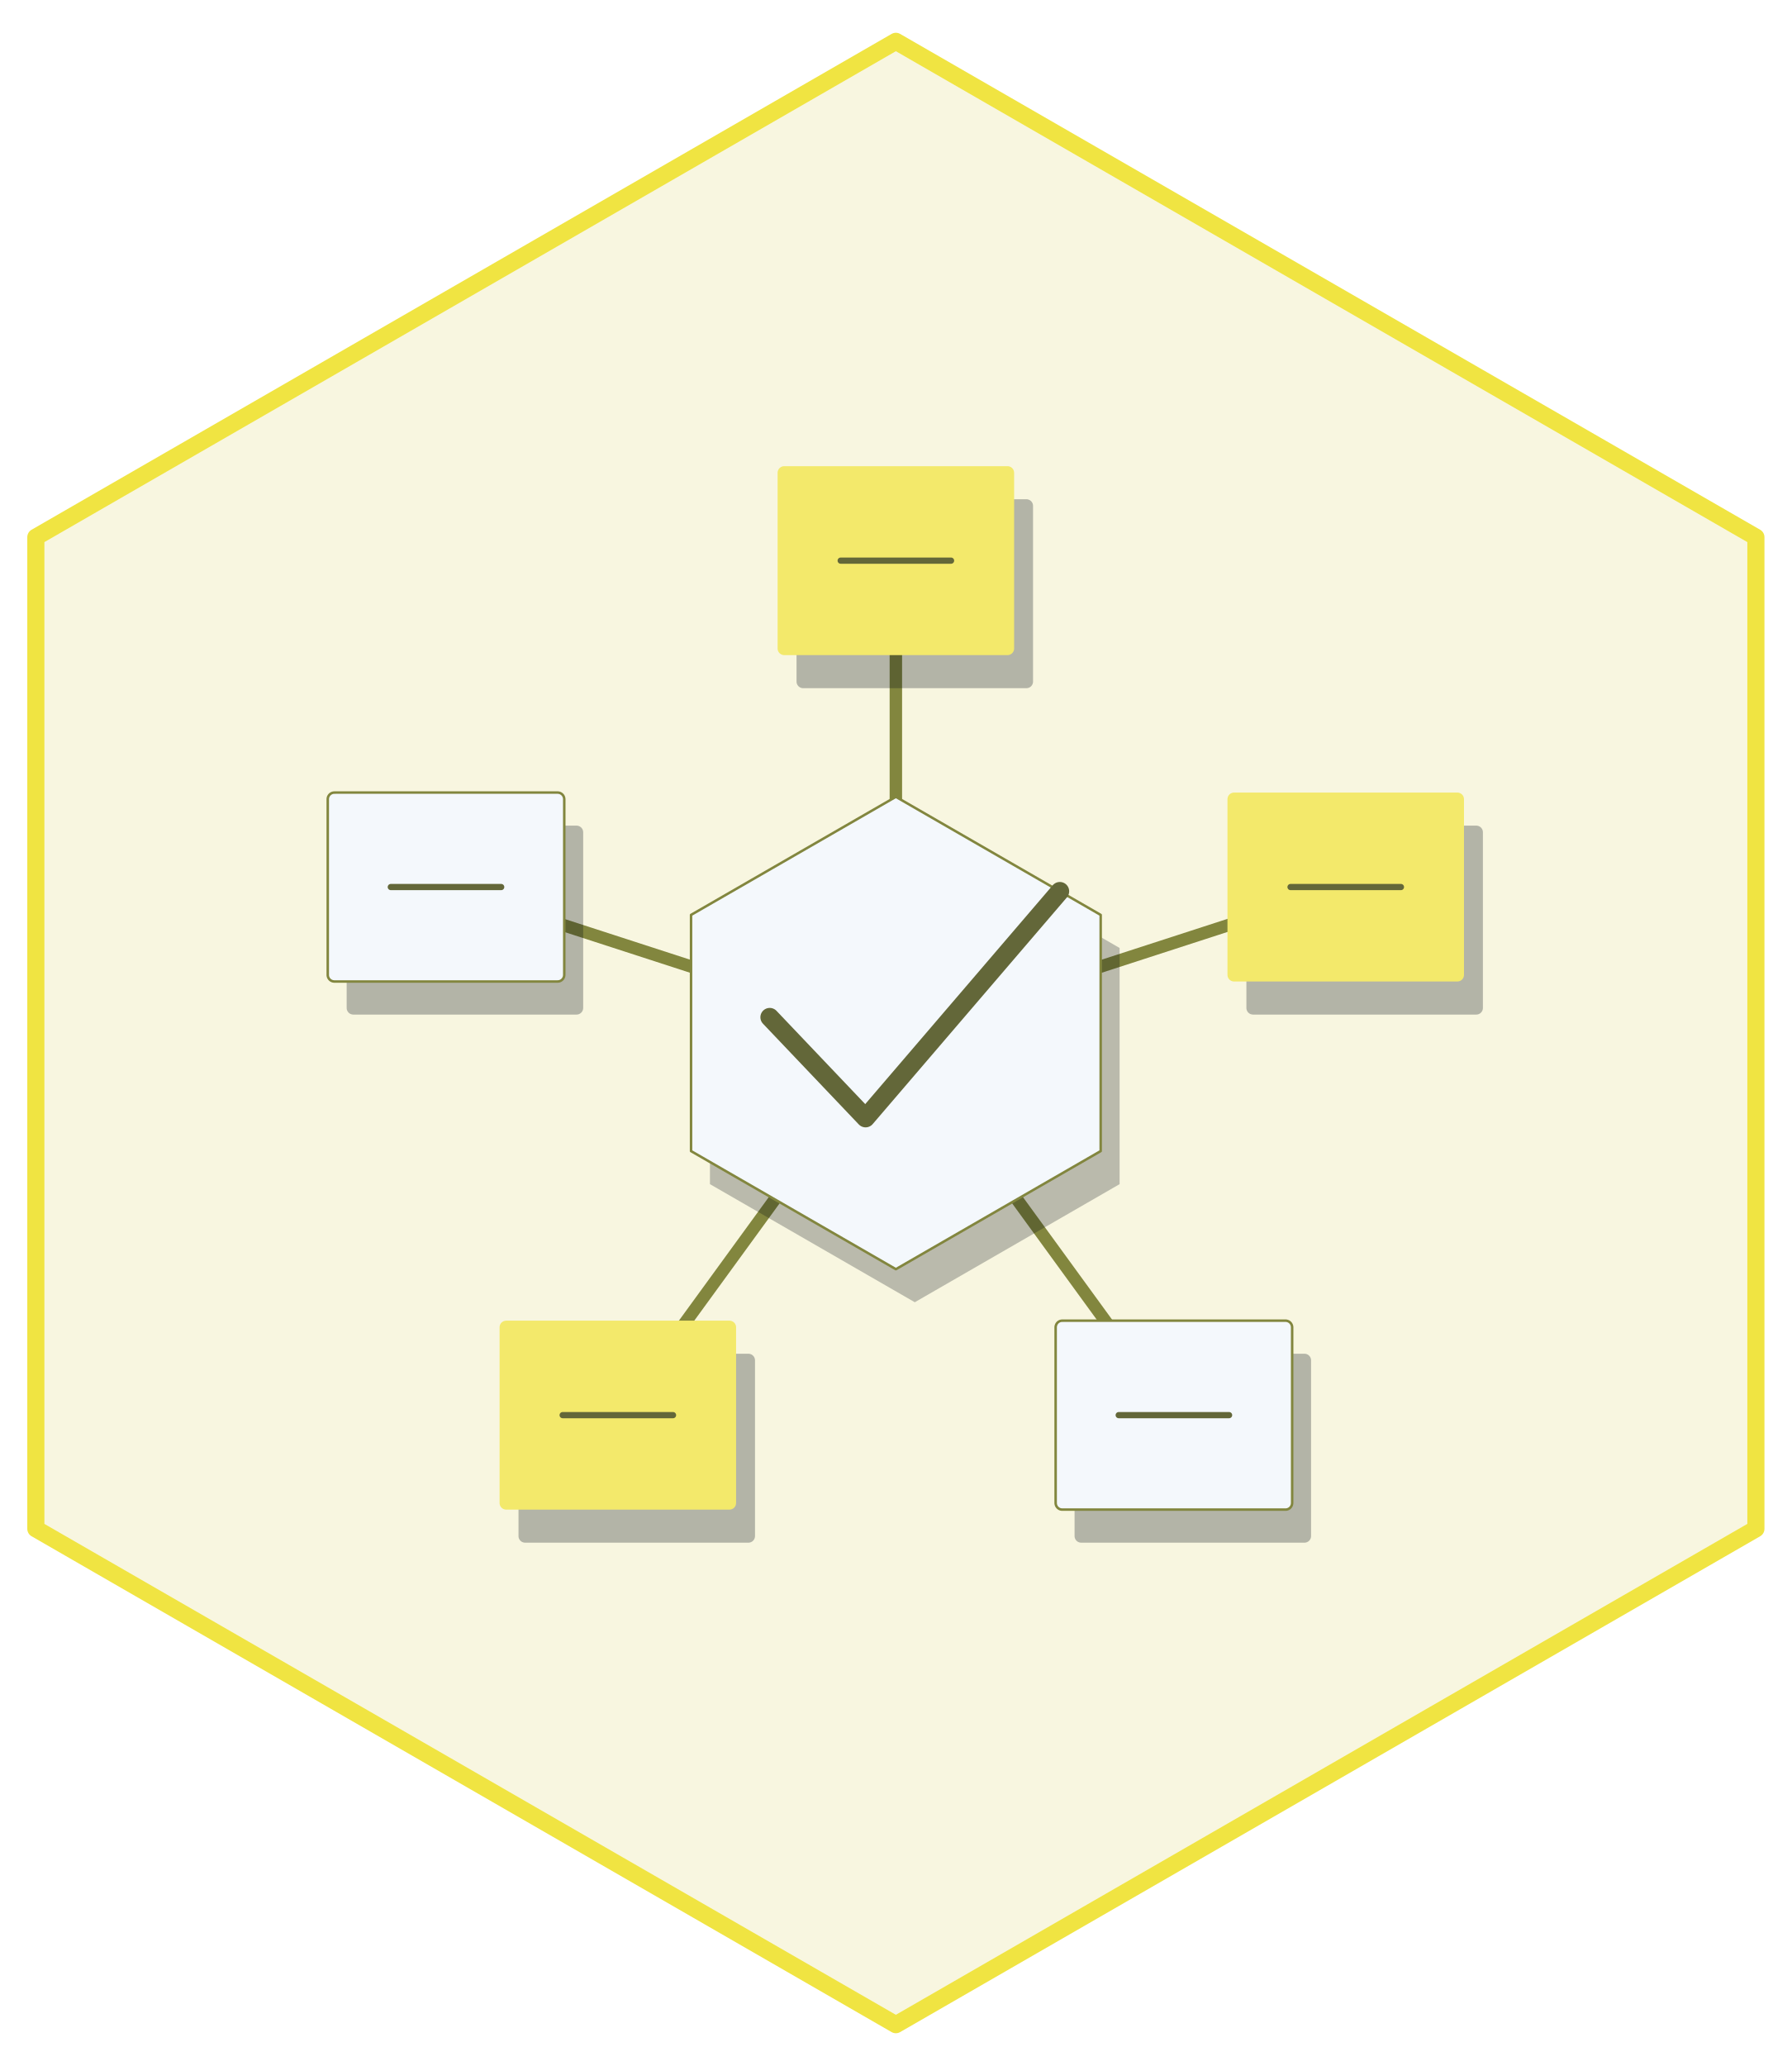
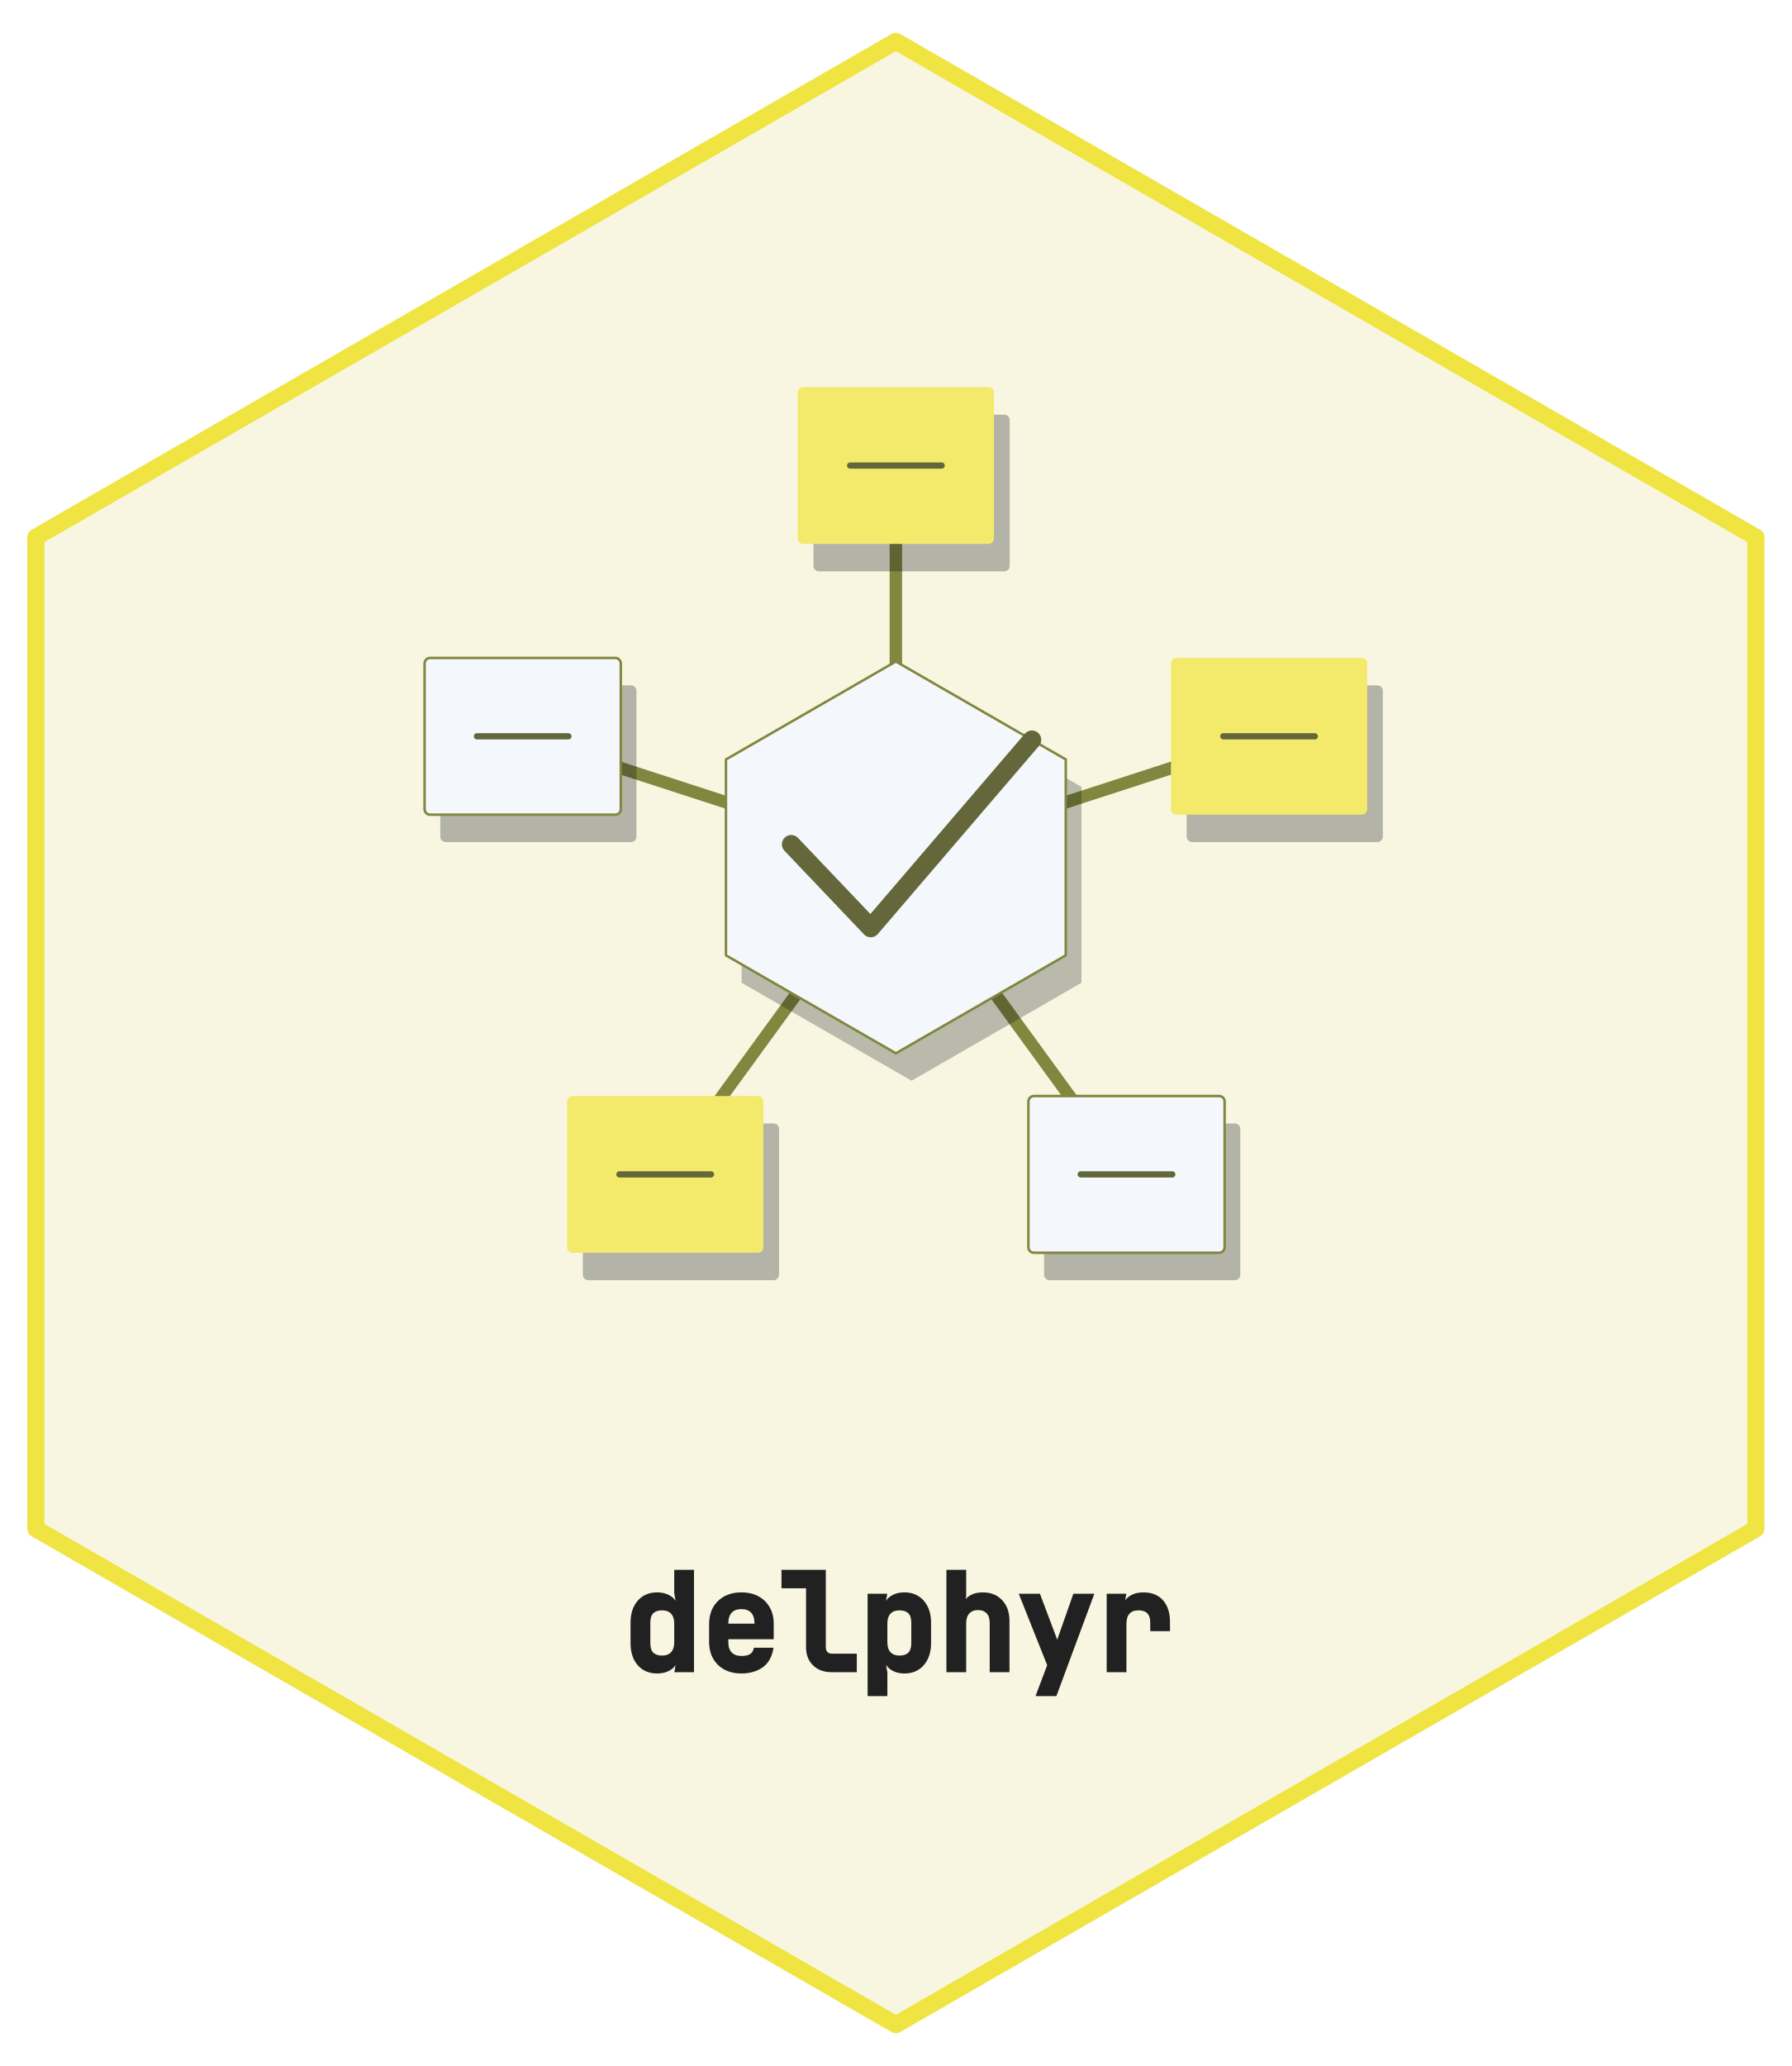
- <svg xmlns="http://www.w3.org/2000/svg" width="432pt" height="498pt" viewBox="0 0 432 498">
+ <svg xmlns="http://www.w3.org/2000/svg" xmlns:xlink="http://www.w3.org/1999/xlink" width="432" height="498" viewBox="0 0 432 498">
+   <defs>
+     <g>
+       <g id="glyph-0-0">
+         <path d="M 8.938 0.312 C 6.988 0.312 5.43 -0.348 4.266 -1.672 C 3.109 -3.004 2.531 -4.766 2.531 -6.953 L 2.531 -11.922 C 2.531 -14.141 3.109 -15.91 4.266 -17.234 C 5.43 -18.566 6.988 -19.234 8.938 -19.234 C 10.344 -19.234 11.539 -18.863 12.531 -18.125 C 13.52 -17.395 13.945 -16.328 13.812 -14.922 L 13.062 -19 L 13.062 -24.672 L 17.828 -24.672 L 17.828 0 L 13.094 0 L 13.75 -3.984 C 13.906 -2.578 13.5 -1.508 12.531 -0.781 C 11.562 -0.051 10.363 0.312 8.938 0.312 Z M 10.156 -4 C 11.082 -4 11.797 -4.27 12.297 -4.812 C 12.805 -5.352 13.062 -6.156 13.062 -7.219 L 13.062 -11.734 C 13.062 -12.766 12.805 -13.551 12.297 -14.094 C 11.797 -14.633 11.082 -14.906 10.156 -14.906 C 9.227 -14.906 8.52 -14.676 8.031 -14.219 C 7.539 -13.758 7.297 -12.984 7.297 -11.891 L 7.297 -7.062 C 7.297 -5.945 7.539 -5.156 8.031 -4.688 C 8.52 -4.227 9.227 -4 10.156 -4 Z M 10.156 -4 " />
+       </g>
+       <g id="glyph-0-1">
+         <path d="M 10.25 0.312 C 7.926 0.312 6.047 -0.375 4.609 -1.75 C 3.18 -3.133 2.469 -5.008 2.469 -7.375 L 2.469 -11.531 C 2.469 -13.895 3.18 -15.77 4.609 -17.156 C 6.047 -18.539 7.926 -19.234 10.25 -19.234 C 11.82 -19.234 13.188 -18.922 14.344 -18.297 C 15.508 -17.672 16.414 -16.797 17.062 -15.672 C 17.719 -14.547 18.047 -13.242 18.047 -11.766 L 18.047 -7.938 L 7.109 -7.938 L 7.109 -7.156 C 7.109 -6.094 7.383 -5.285 7.938 -4.734 C 8.488 -4.18 9.258 -3.906 10.25 -3.906 C 11.102 -3.906 11.781 -4.039 12.281 -4.312 C 12.781 -4.594 13.113 -5.117 13.281 -5.891 L 18 -5.891 C 17.656 -3.711 16.781 -2.133 15.375 -1.156 C 13.977 -0.176 12.27 0.312 10.25 0.312 Z M 7.109 -11.766 L 7.109 -11.688 L 13.406 -11.688 L 13.406 -11.797 C 13.406 -12.922 13.133 -13.77 12.594 -14.344 C 12.062 -14.914 11.281 -15.203 10.25 -15.203 C 9.227 -15.203 8.445 -14.91 7.906 -14.328 C 7.375 -13.754 7.109 -12.898 7.109 -11.766 Z M 7.109 -11.766 " />
+       </g>
+       <g id="glyph-0-2">
+         <path d="M 12.969 0 C 11.133 0 9.656 -0.547 8.531 -1.641 C 7.406 -2.734 6.844 -4.188 6.844 -6 L 6.844 -20.219 L 0.922 -20.219 L 0.922 -24.672 L 11.609 -24.672 L 11.609 -6.062 C 11.609 -5.539 11.738 -5.141 12 -4.859 C 12.258 -4.586 12.629 -4.453 13.109 -4.453 L 19.078 -4.453 L 19.078 0 Z M 12.969 0 " />
+       </g>
+       <g id="glyph-0-3">
+         <path d="M 2.688 5.766 L 2.688 -18.906 L 7.422 -18.906 L 6.766 -14.922 C 6.609 -16.328 7.008 -17.395 7.969 -18.125 C 8.938 -18.863 10.133 -19.234 11.562 -19.234 C 13.508 -19.234 15.066 -18.562 16.234 -17.219 C 17.398 -15.875 17.984 -14.117 17.984 -11.953 L 17.984 -7 C 17.984 -4.801 17.398 -3.031 16.234 -1.688 C 15.066 -0.352 13.508 0.312 11.562 0.312 C 10.125 0.312 8.922 -0.07 7.953 -0.844 C 6.984 -1.613 6.566 -2.691 6.703 -4.078 L 6.734 -4.078 L 7.453 0.078 L 7.453 5.766 Z M 10.359 -4 C 11.285 -4 11.992 -4.227 12.484 -4.688 C 12.973 -5.156 13.219 -5.945 13.219 -7.062 L 13.219 -11.891 C 13.219 -12.984 12.973 -13.758 12.484 -14.219 C 11.992 -14.676 11.285 -14.906 10.359 -14.906 C 9.43 -14.906 8.711 -14.633 8.203 -14.094 C 7.703 -13.551 7.453 -12.766 7.453 -11.734 L 7.453 -7.219 C 7.453 -6.156 7.703 -5.352 8.203 -4.812 C 8.711 -4.27 9.43 -4 10.359 -4 Z M 10.359 -4 " />
+       </g>
+       <g id="glyph-0-4">
+         <path d="M 2.688 0 L 2.688 -24.672 L 7.453 -24.672 L 7.453 -18.25 L 6.766 -14.891 C 6.535 -16.285 6.891 -17.359 7.828 -18.109 C 8.773 -18.859 9.988 -19.234 11.469 -19.234 C 13.406 -19.234 14.957 -18.609 16.125 -17.359 C 17.301 -16.109 17.891 -14.445 17.891 -12.375 L 17.891 0 L 13.125 0 L 13.125 -11.891 C 13.125 -12.91 12.875 -13.676 12.375 -14.188 C 11.883 -14.707 11.195 -14.969 10.312 -14.969 C 9.414 -14.969 8.711 -14.691 8.203 -14.141 C 7.703 -13.598 7.453 -12.805 7.453 -11.766 L 7.453 0 Z M 2.688 0 " />
+       </g>
+       <g id="glyph-0-5">
+         <path d="M 5.172 5.766 L 7.984 -1.688 L 1.125 -18.906 L 6.234 -18.906 L 10.125 -8.578 C 10.332 -8.086 10.52 -7.555 10.688 -6.984 C 10.863 -6.41 10.781 -6.082 10.438 -6 C 10.082 -6.082 9.988 -6.406 10.156 -6.969 C 10.32 -7.539 10.488 -8.07 10.656 -8.562 L 14.297 -18.906 L 19.359 -18.906 L 10.203 5.766 Z M 5.172 5.766 " />
+       </g>
+       <g id="glyph-0-6">
+         <path d="M 3.328 0 L 3.328 -18.906 L 8.062 -18.906 L 7.406 -14.797 C 7.176 -16.203 7.535 -17.289 8.484 -18.062 C 9.441 -18.844 10.68 -19.234 12.203 -19.234 C 14.211 -19.234 15.781 -18.598 16.906 -17.328 C 18.031 -16.066 18.594 -14.328 18.594 -12.109 L 18.594 -9.891 L 13.828 -9.891 L 13.828 -12.016 C 13.828 -13.941 12.883 -14.906 11 -14.906 C 10.039 -14.906 9.316 -14.633 8.828 -14.094 C 8.336 -13.562 8.094 -12.738 8.094 -11.625 L 8.094 0 Z M 3.328 0 " />
+       </g>
+     </g>
+   </defs>
  <path fill-rule="nonzero" fill="rgb(97.255%, 96.471%, 87.843%)" fill-opacity="1" stroke-width="4.125" stroke-linecap="round" stroke-linejoin="round" stroke="rgb(94.118%, 89.412%, 25.882%)" stroke-opacity="1" stroke-miterlimit="10" d="M 216 9.961 L 423.359 129.48 L 423.359 368.52 L 216 488.039 L 8.641 368.52 L 8.641 129.48 Z M 216 9.961 " />
-   <path fill="none" stroke-width="3" stroke-linecap="round" stroke-linejoin="round" stroke="rgb(50.98%, 52.549%, 24.314%)" stroke-opacity="1" stroke-miterlimit="10" d="M 216 249 L 216 135.141 " />
-   <path fill-rule="nonzero" fill="rgb(1.176%, 3.922%, 7.059%)" fill-opacity="0.278" d="M 193.645 165.883 L 247.48 165.883 L 247.414 165.883 L 247.672 165.871 L 247.922 165.82 L 248.164 165.73 L 248.387 165.602 L 248.586 165.438 L 248.754 165.246 L 248.891 165.031 L 248.992 164.793 L 249.055 164.547 L 249.074 164.289 L 249.074 121.934 L 249.055 121.68 L 248.992 121.43 L 248.891 121.195 L 248.754 120.977 L 248.586 120.785 L 248.387 120.621 L 248.164 120.496 L 247.922 120.402 L 247.672 120.352 L 247.48 120.34 L 193.645 120.34 L 193.836 120.352 L 193.578 120.34 L 193.324 120.371 L 193.078 120.445 L 192.848 120.555 L 192.637 120.699 L 192.449 120.879 L 192.297 121.082 L 192.176 121.309 L 192.098 121.555 L 192.055 121.805 L 192.051 121.934 L 192.051 164.289 L 192.055 164.16 L 192.055 164.418 L 192.098 164.672 L 192.176 164.914 L 192.297 165.141 L 192.449 165.348 L 192.637 165.523 L 192.848 165.672 L 193.078 165.781 L 193.324 165.852 L 193.578 165.883 Z M 193.645 165.883 " />
-   <path fill-rule="nonzero" fill="rgb(95.294%, 91.373%, 41.961%)" fill-opacity="1" d="M 189.082 157.914 L 242.918 157.914 L 242.855 157.914 L 243.109 157.902 L 243.363 157.852 L 243.602 157.758 L 243.824 157.633 L 244.023 157.469 L 244.191 157.277 L 244.328 157.059 L 244.43 156.824 L 244.492 156.574 L 244.512 156.32 L 244.512 113.965 L 244.492 113.707 L 244.43 113.461 L 244.328 113.223 L 244.191 113.008 L 244.023 112.816 L 243.824 112.652 L 243.602 112.523 L 243.363 112.434 L 243.109 112.383 L 242.918 112.371 L 189.082 112.371 L 189.273 112.383 L 189.02 112.371 L 188.762 112.402 L 188.516 112.473 L 188.285 112.582 L 188.074 112.73 L 187.891 112.906 L 187.734 113.113 L 187.617 113.34 L 187.535 113.582 L 187.492 113.836 L 187.488 113.965 L 187.488 156.32 L 187.492 156.191 L 187.492 156.449 L 187.535 156.699 L 187.617 156.945 L 187.734 157.172 L 187.891 157.375 L 188.074 157.555 L 188.285 157.699 L 188.516 157.809 L 188.762 157.883 L 189.02 157.914 Z M 189.082 157.914 " />
-   <path fill="none" stroke-width="1.5" stroke-linecap="round" stroke-linejoin="round" stroke="rgb(38.824%, 40.392%, 22.353%)" stroke-opacity="1" stroke-miterlimit="10" d="M 202.695 135.141 L 229.305 135.141 " />
-   <path fill="none" stroke-width="3" stroke-linecap="round" stroke-linejoin="round" stroke="rgb(50.98%, 52.549%, 24.314%)" stroke-opacity="1" stroke-miterlimit="10" d="M 216 249 L 107.535 213.816 " />
-   <path fill-rule="nonzero" fill="rgb(1.176%, 3.922%, 7.059%)" fill-opacity="0.278" d="M 85.18 244.559 L 139.016 244.559 L 138.949 244.555 L 139.207 244.547 L 139.457 244.496 L 139.695 244.402 L 139.918 244.277 L 140.117 244.113 L 140.289 243.922 L 140.426 243.703 L 140.527 243.469 L 140.586 243.219 L 140.609 242.965 L 140.609 200.609 L 140.586 200.352 L 140.527 200.105 L 140.426 199.867 L 140.289 199.652 L 140.117 199.457 L 139.918 199.297 L 139.695 199.168 L 139.457 199.078 L 139.207 199.027 L 139.016 199.016 L 85.18 199.016 L 85.371 199.027 L 85.113 199.016 L 84.859 199.047 L 84.613 199.117 L 84.379 199.227 L 84.168 199.375 L 83.984 199.551 L 83.832 199.758 L 83.711 199.984 L 83.629 200.227 L 83.59 200.48 L 83.582 200.609 L 83.582 242.965 L 83.59 242.836 L 83.59 243.094 L 83.629 243.344 L 83.711 243.59 L 83.832 243.816 L 83.984 244.02 L 84.168 244.199 L 84.379 244.344 L 84.613 244.453 L 84.859 244.523 L 85.113 244.555 Z M 85.18 244.559 " />
-   <path fill-rule="nonzero" fill="rgb(95.686%, 97.255%, 98.824%)" fill-opacity="1" stroke-width="0.6" stroke-linecap="round" stroke-linejoin="round" stroke="rgb(50.98%, 52.549%, 24.314%)" stroke-opacity="1" stroke-miterlimit="10" d="M 80.617 236.586 L 134.453 236.586 L 134.387 236.586 L 134.645 236.574 L 134.895 236.523 L 135.137 236.434 L 135.355 236.305 L 135.555 236.145 L 135.727 235.949 L 135.863 235.734 L 135.965 235.5 L 136.023 235.25 L 136.047 234.992 L 136.047 192.637 L 136.023 192.383 L 135.965 192.133 L 135.863 191.898 L 135.727 191.68 L 135.555 191.488 L 135.355 191.328 L 135.137 191.199 L 134.895 191.105 L 134.645 191.055 L 134.453 191.043 L 80.617 191.043 L 80.809 191.055 L 80.551 191.047 L 80.297 191.078 L 80.051 191.148 L 79.82 191.258 L 79.609 191.402 L 79.422 191.582 L 79.27 191.785 L 79.148 192.012 L 79.066 192.258 L 79.027 192.512 L 79.023 192.637 L 79.023 234.992 L 79.027 234.867 L 79.027 235.121 L 79.066 235.375 L 79.148 235.617 L 79.27 235.844 L 79.422 236.051 L 79.609 236.227 L 79.82 236.375 L 80.051 236.484 L 80.297 236.555 L 80.551 236.586 Z M 80.617 236.586 " />
-   <path fill="none" stroke-width="1.5" stroke-linecap="round" stroke-linejoin="round" stroke="rgb(38.824%, 40.392%, 22.353%)" stroke-opacity="1" stroke-miterlimit="10" d="M 94.227 213.816 L 120.84 213.816 " />
-   <path fill="none" stroke-width="3" stroke-linecap="round" stroke-linejoin="round" stroke="rgb(50.98%, 52.549%, 24.314%)" stroke-opacity="1" stroke-miterlimit="10" d="M 216 249 L 148.965 341.113 " />
-   <path fill-rule="nonzero" fill="rgb(1.176%, 3.922%, 7.059%)" fill-opacity="0.278" d="M 126.609 371.855 L 180.445 371.855 L 180.379 371.855 L 180.637 371.844 L 180.887 371.793 L 181.129 371.699 L 181.352 371.574 L 181.547 371.41 L 181.719 371.219 L 181.855 371 L 181.957 370.766 L 182.016 370.516 L 182.039 370.262 L 182.039 327.906 L 182.016 327.648 L 181.957 327.402 L 181.855 327.164 L 181.719 326.949 L 181.547 326.758 L 181.352 326.594 L 181.129 326.465 L 180.887 326.375 L 180.637 326.324 L 180.445 326.312 L 126.609 326.312 L 126.801 326.324 L 126.543 326.312 L 126.289 326.344 L 126.043 326.414 L 125.812 326.523 L 125.602 326.672 L 125.414 326.848 L 125.262 327.055 L 125.141 327.281 L 125.059 327.523 L 125.02 327.777 L 125.016 327.906 L 125.016 370.262 L 125.02 370.133 L 125.02 370.391 L 125.059 370.641 L 125.141 370.887 L 125.262 371.113 L 125.414 371.316 L 125.602 371.496 L 125.812 371.641 L 126.043 371.75 L 126.289 371.824 L 126.543 371.855 Z M 126.609 371.855 " />
-   <path fill-rule="nonzero" fill="rgb(95.294%, 91.373%, 41.961%)" fill-opacity="1" d="M 122.047 363.883 L 175.883 363.883 L 175.816 363.883 L 176.074 363.875 L 176.324 363.82 L 176.566 363.73 L 176.789 363.602 L 176.988 363.441 L 177.156 363.25 L 177.293 363.031 L 177.395 362.797 L 177.457 362.547 L 177.477 362.289 L 177.477 319.934 L 177.457 319.68 L 177.395 319.43 L 177.293 319.195 L 177.156 318.977 L 176.988 318.785 L 176.789 318.625 L 176.566 318.496 L 176.324 318.406 L 176.074 318.352 L 175.883 318.34 L 122.047 318.34 L 122.238 318.352 L 121.98 318.344 L 121.727 318.375 L 121.48 318.445 L 121.25 318.555 L 121.039 318.699 L 120.852 318.879 L 120.699 319.082 L 120.578 319.312 L 120.5 319.555 L 120.457 319.809 L 120.453 319.934 L 120.453 362.289 L 120.457 362.164 L 120.457 362.418 L 120.5 362.672 L 120.578 362.914 L 120.699 363.145 L 120.852 363.348 L 121.039 363.527 L 121.25 363.672 L 121.48 363.781 L 121.727 363.852 L 121.98 363.883 Z M 122.047 363.883 " />
-   <path fill="none" stroke-width="1.5" stroke-linecap="round" stroke-linejoin="round" stroke="rgb(38.824%, 40.392%, 22.353%)" stroke-opacity="1" stroke-miterlimit="10" d="M 135.66 341.113 L 162.27 341.113 " />
-   <path fill="none" stroke-width="3" stroke-linecap="round" stroke-linejoin="round" stroke="rgb(50.98%, 52.549%, 24.314%)" stroke-opacity="1" stroke-miterlimit="10" d="M 216 249 L 283.035 341.113 " />
-   <path fill-rule="nonzero" fill="rgb(1.176%, 3.922%, 7.059%)" fill-opacity="0.278" d="M 260.68 371.855 L 314.516 371.855 L 314.453 371.855 L 314.707 371.844 L 314.961 371.793 L 315.199 371.699 L 315.422 371.574 L 315.621 371.41 L 315.789 371.219 L 315.926 371 L 316.027 370.766 L 316.09 370.516 L 316.109 370.262 L 316.109 327.906 L 316.09 327.648 L 316.027 327.402 L 315.926 327.164 L 315.789 326.949 L 315.621 326.758 L 315.422 326.594 L 315.199 326.465 L 314.961 326.375 L 314.707 326.324 L 314.516 326.312 L 260.68 326.312 L 260.871 326.324 L 260.617 326.312 L 260.359 326.344 L 260.113 326.414 L 259.883 326.523 L 259.672 326.672 L 259.488 326.848 L 259.332 327.055 L 259.215 327.281 L 259.133 327.523 L 259.09 327.777 L 259.086 327.906 L 259.086 370.262 L 259.09 370.133 L 259.09 370.391 L 259.133 370.641 L 259.215 370.887 L 259.332 371.113 L 259.488 371.316 L 259.672 371.496 L 259.883 371.641 L 260.113 371.75 L 260.359 371.824 L 260.617 371.855 Z M 260.68 371.855 " />
-   <path fill-rule="nonzero" fill="rgb(95.686%, 97.255%, 98.824%)" fill-opacity="1" stroke-width="0.6" stroke-linecap="round" stroke-linejoin="round" stroke="rgb(50.98%, 52.549%, 24.314%)" stroke-opacity="1" stroke-miterlimit="10" d="M 256.117 363.883 L 309.953 363.883 L 309.891 363.883 L 310.145 363.875 L 310.398 363.82 L 310.637 363.73 L 310.859 363.602 L 311.059 363.441 L 311.227 363.25 L 311.363 363.031 L 311.465 362.797 L 311.527 362.547 L 311.547 362.289 L 311.547 319.934 L 311.527 319.68 L 311.465 319.43 L 311.363 319.195 L 311.227 318.977 L 311.059 318.785 L 310.859 318.625 L 310.637 318.496 L 310.398 318.406 L 310.145 318.352 L 309.953 318.34 L 256.117 318.34 L 256.309 318.352 L 256.055 318.344 L 255.801 318.375 L 255.551 318.445 L 255.32 318.555 L 255.109 318.699 L 254.926 318.879 L 254.77 319.082 L 254.652 319.312 L 254.57 319.555 L 254.527 319.809 L 254.523 319.934 L 254.523 362.289 L 254.527 362.164 L 254.527 362.418 L 254.57 362.672 L 254.652 362.914 L 254.77 363.145 L 254.926 363.348 L 255.109 363.527 L 255.32 363.672 L 255.551 363.781 L 255.801 363.852 L 256.055 363.883 Z M 256.117 363.883 " />
-   <path fill="none" stroke-width="1.5" stroke-linecap="round" stroke-linejoin="round" stroke="rgb(38.824%, 40.392%, 22.353%)" stroke-opacity="1" stroke-miterlimit="10" d="M 269.73 341.113 L 296.34 341.113 " />
-   <path fill="none" stroke-width="3" stroke-linecap="round" stroke-linejoin="round" stroke="rgb(50.98%, 52.549%, 24.314%)" stroke-opacity="1" stroke-miterlimit="10" d="M 216 249 L 324.465 213.816 " />
-   <path fill-rule="nonzero" fill="rgb(1.176%, 3.922%, 7.059%)" fill-opacity="0.278" d="M 302.109 244.559 L 355.945 244.559 L 355.883 244.555 L 356.137 244.547 L 356.391 244.496 L 356.629 244.402 L 356.852 244.277 L 357.051 244.113 L 357.219 243.922 L 357.359 243.703 L 357.457 243.469 L 357.52 243.219 L 357.539 242.965 L 357.539 200.609 L 357.52 200.352 L 357.457 200.105 L 357.359 199.867 L 357.219 199.652 L 357.051 199.457 L 356.852 199.297 L 356.629 199.168 L 356.391 199.078 L 356.137 199.027 L 355.945 199.016 L 302.109 199.016 L 302.301 199.027 L 302.047 199.016 L 301.793 199.047 L 301.543 199.117 L 301.312 199.227 L 301.102 199.375 L 300.918 199.551 L 300.762 199.758 L 300.645 199.984 L 300.562 200.227 L 300.52 200.48 L 300.516 200.609 L 300.516 242.965 L 300.52 242.836 L 300.52 243.094 L 300.562 243.344 L 300.645 243.59 L 300.762 243.816 L 300.918 244.02 L 301.102 244.199 L 301.312 244.344 L 301.543 244.453 L 301.793 244.523 L 302.047 244.555 Z M 302.109 244.559 " />
-   <path fill-rule="nonzero" fill="rgb(95.294%, 91.373%, 41.961%)" fill-opacity="1" d="M 297.547 236.586 L 351.383 236.586 L 351.32 236.586 L 351.578 236.574 L 351.828 236.523 L 352.066 236.434 L 352.289 236.305 L 352.488 236.145 L 352.66 235.949 L 352.797 235.734 L 352.895 235.5 L 352.957 235.25 L 352.977 234.992 L 352.977 192.637 L 352.957 192.383 L 352.895 192.133 L 352.797 191.898 L 352.66 191.68 L 352.488 191.488 L 352.289 191.328 L 352.066 191.199 L 351.828 191.105 L 351.578 191.055 L 351.383 191.043 L 297.547 191.043 L 297.742 191.055 L 297.484 191.047 L 297.23 191.078 L 296.984 191.148 L 296.75 191.258 L 296.539 191.402 L 296.355 191.582 L 296.199 191.785 L 296.082 192.012 L 296 192.258 L 295.961 192.512 L 295.953 192.637 L 295.953 234.992 L 295.961 234.867 L 295.961 235.121 L 296 235.375 L 296.082 235.617 L 296.199 235.844 L 296.355 236.051 L 296.539 236.227 L 296.75 236.375 L 296.984 236.484 L 297.23 236.555 L 297.484 236.586 Z M 297.547 236.586 " />
-   <path fill="none" stroke-width="1.5" stroke-linecap="round" stroke-linejoin="round" stroke="rgb(38.824%, 40.392%, 22.353%)" stroke-opacity="1" stroke-miterlimit="10" d="M 311.16 213.816 L 337.773 213.816 " />
-   <path fill-rule="nonzero" fill="rgb(1.176%, 3.922%, 7.059%)" fill-opacity="0.251" d="M 220.562 200.043 L 171.176 228.504 L 171.176 285.434 L 220.562 313.898 L 269.945 285.434 L 269.945 228.504 Z M 220.562 200.043 " />
-   <path fill-rule="nonzero" fill="rgb(95.686%, 97.255%, 98.824%)" fill-opacity="1" stroke-width="0.6" stroke-linecap="round" stroke-linejoin="round" stroke="rgb(50.98%, 52.549%, 24.314%)" stroke-opacity="1" stroke-miterlimit="10" d="M 216 192.07 L 166.617 220.535 L 166.617 277.465 L 216 305.93 L 265.383 277.465 L 265.383 220.535 Z M 216 192.07 " />
-   <path fill="none" stroke-width="4.5" stroke-linecap="round" stroke-linejoin="round" stroke="rgb(38.824%, 40.392%, 22.353%)" stroke-opacity="1" stroke-miterlimit="10" d="M 185.586 245.203 L 208.699 269.496 L 255.535 214.844 " />
+   <path fill="none" stroke-width="3" stroke-linecap="round" stroke-linejoin="round" stroke="rgb(50.98%, 52.549%, 24.314%)" stroke-opacity="1" stroke-miterlimit="10" d="M 216 206.672 L 216 112.219 " />
+   <path fill-rule="nonzero" fill="rgb(1.176%, 3.922%, 7.059%)" fill-opacity="0.278" d="M 197.453 137.723 L 242.113 137.723 L 242.062 137.719 L 242.273 137.711 L 242.48 137.668 L 242.68 137.594 L 242.863 137.488 L 243.031 137.352 L 243.172 137.191 L 243.285 137.012 L 243.367 136.816 L 243.418 136.609 L 243.438 136.398 L 243.438 101.262 L 243.418 101.051 L 243.367 100.844 L 243.285 100.648 L 243.172 100.469 L 243.031 100.309 L 242.863 100.176 L 242.68 100.07 L 242.48 99.992 L 242.273 99.949 L 242.113 99.941 L 197.453 99.941 L 197.613 99.949 L 197.402 99.941 L 197.191 99.969 L 196.984 100.027 L 196.793 100.117 L 196.617 100.238 L 196.465 100.387 L 196.336 100.555 L 196.238 100.746 L 196.172 100.945 L 196.137 101.156 L 196.133 101.262 L 196.133 136.398 L 196.137 136.293 L 196.137 136.504 L 196.172 136.715 L 196.238 136.918 L 196.336 137.105 L 196.465 137.277 L 196.617 137.422 L 196.793 137.543 L 196.984 137.637 L 197.191 137.695 L 197.402 137.719 Z M 197.453 137.723 " />
+   <path fill-rule="nonzero" fill="rgb(95.294%, 91.373%, 41.961%)" fill-opacity="1" d="M 193.672 131.109 L 238.328 131.109 L 238.277 131.109 L 238.488 131.102 L 238.699 131.059 L 238.898 130.98 L 239.082 130.875 L 239.246 130.742 L 239.387 130.582 L 239.5 130.402 L 239.582 130.207 L 239.637 130 L 239.652 129.789 L 239.652 94.652 L 239.637 94.441 L 239.582 94.234 L 239.5 94.039 L 239.387 93.855 L 239.246 93.699 L 239.082 93.562 L 238.898 93.457 L 238.699 93.383 L 238.488 93.34 L 238.328 93.328 L 193.672 93.328 L 193.828 93.34 L 193.617 93.332 L 193.406 93.355 L 193.203 93.414 L 193.008 93.508 L 192.836 93.629 L 192.68 93.773 L 192.551 93.945 L 192.453 94.133 L 192.387 94.336 L 192.352 94.547 L 192.348 94.652 L 192.348 129.789 L 192.352 129.68 L 192.352 129.895 L 192.387 130.105 L 192.453 130.305 L 192.551 130.492 L 192.68 130.664 L 192.836 130.812 L 193.008 130.934 L 193.203 131.023 L 193.406 131.082 L 193.617 131.109 Z M 193.672 131.109 " />
+   <path fill="none" stroke-width="1.5" stroke-linecap="round" stroke-linejoin="round" stroke="rgb(38.824%, 40.392%, 22.353%)" stroke-opacity="1" stroke-miterlimit="10" d="M 204.961 112.219 L 227.039 112.219 " />
+   <path fill="none" stroke-width="3" stroke-linecap="round" stroke-linejoin="round" stroke="rgb(50.98%, 52.549%, 24.314%)" stroke-opacity="1" stroke-miterlimit="10" d="M 216 206.672 L 126.023 177.484 " />
+   <path fill-rule="nonzero" fill="rgb(1.176%, 3.922%, 7.059%)" fill-opacity="0.278" d="M 107.477 202.984 L 152.137 202.984 L 152.082 202.984 L 152.297 202.977 L 152.504 202.934 L 152.703 202.855 L 152.887 202.75 L 153.051 202.617 L 153.195 202.457 L 153.309 202.277 L 153.391 202.082 L 153.441 201.875 L 153.457 201.664 L 153.457 166.527 L 153.441 166.316 L 153.391 166.109 L 153.309 165.914 L 153.195 165.734 L 153.051 165.574 L 152.887 165.438 L 152.703 165.332 L 152.504 165.258 L 152.297 165.215 L 152.137 165.203 L 107.477 165.203 L 107.637 165.215 L 107.422 165.207 L 107.211 165.23 L 107.008 165.289 L 106.816 165.383 L 106.641 165.504 L 106.488 165.648 L 106.359 165.82 L 106.262 166.008 L 106.191 166.211 L 106.16 166.422 L 106.156 166.527 L 106.156 201.664 L 106.16 201.555 L 106.16 201.77 L 106.191 201.98 L 106.262 202.18 L 106.359 202.371 L 106.488 202.539 L 106.641 202.688 L 106.816 202.809 L 107.008 202.898 L 107.211 202.957 L 107.422 202.984 Z M 107.477 202.984 " />
+   <path fill-rule="nonzero" fill="rgb(95.686%, 97.255%, 98.824%)" fill-opacity="1" stroke-width="0.6" stroke-linecap="round" stroke-linejoin="round" stroke="rgb(50.98%, 52.549%, 24.314%)" stroke-opacity="1" stroke-miterlimit="10" d="M 103.691 196.375 L 148.352 196.375 L 148.301 196.371 L 148.512 196.363 L 148.719 196.32 L 148.918 196.246 L 149.102 196.141 L 149.27 196.004 L 149.41 195.844 L 149.523 195.664 L 149.605 195.469 L 149.656 195.262 L 149.676 195.051 L 149.676 159.914 L 149.656 159.703 L 149.605 159.496 L 149.523 159.301 L 149.41 159.121 L 149.27 158.961 L 149.102 158.828 L 148.918 158.723 L 148.719 158.645 L 148.512 158.602 L 148.352 158.594 L 103.691 158.594 L 103.852 158.602 L 103.641 158.594 L 103.43 158.621 L 103.223 158.68 L 103.031 158.77 L 102.855 158.891 L 102.703 159.039 L 102.574 159.207 L 102.477 159.398 L 102.41 159.598 L 102.375 159.809 L 102.371 159.914 L 102.371 195.051 L 102.375 194.945 L 102.375 195.156 L 102.41 195.367 L 102.477 195.57 L 102.574 195.758 L 102.703 195.93 L 102.855 196.074 L 103.031 196.195 L 103.223 196.289 L 103.43 196.348 L 103.641 196.371 Z M 103.691 196.375 " />
+   <path fill="none" stroke-width="1.5" stroke-linecap="round" stroke-linejoin="round" stroke="rgb(38.824%, 40.392%, 22.353%)" stroke-opacity="1" stroke-miterlimit="10" d="M 114.984 177.484 L 137.059 177.484 " />
+   <path fill="none" stroke-width="3" stroke-linecap="round" stroke-linejoin="round" stroke="rgb(50.98%, 52.549%, 24.314%)" stroke-opacity="1" stroke-miterlimit="10" d="M 216 206.672 L 160.391 283.082 " />
+   <path fill-rule="nonzero" fill="rgb(1.176%, 3.922%, 7.059%)" fill-opacity="0.278" d="M 141.844 308.582 L 186.504 308.582 L 186.453 308.582 L 186.664 308.574 L 186.871 308.531 L 187.07 308.457 L 187.258 308.348 L 187.422 308.215 L 187.562 308.055 L 187.676 307.875 L 187.758 307.68 L 187.809 307.473 L 187.828 307.262 L 187.828 272.125 L 187.809 271.914 L 187.758 271.707 L 187.676 271.512 L 187.562 271.332 L 187.422 271.172 L 187.258 271.039 L 187.07 270.93 L 186.871 270.855 L 186.664 270.812 L 186.504 270.805 L 141.844 270.805 L 142.004 270.812 L 141.793 270.805 L 141.582 270.832 L 141.375 270.891 L 141.184 270.98 L 141.008 271.102 L 140.855 271.25 L 140.727 271.418 L 140.629 271.609 L 140.562 271.809 L 140.527 272.02 L 140.523 272.125 L 140.523 307.262 L 140.527 307.156 L 140.527 307.367 L 140.562 307.578 L 140.629 307.781 L 140.727 307.969 L 140.855 308.137 L 141.008 308.285 L 141.184 308.406 L 141.375 308.496 L 141.582 308.559 L 141.793 308.582 Z M 141.844 308.582 " />
+   <path fill-rule="nonzero" fill="rgb(95.294%, 91.373%, 41.961%)" fill-opacity="1" d="M 138.062 301.973 L 182.719 301.973 L 182.668 301.973 L 182.879 301.961 L 183.09 301.918 L 183.289 301.844 L 183.473 301.738 L 183.637 301.602 L 183.777 301.445 L 183.891 301.266 L 183.977 301.07 L 184.027 300.863 L 184.043 300.648 L 184.043 265.516 L 184.027 265.301 L 183.977 265.094 L 183.891 264.898 L 183.777 264.719 L 183.637 264.562 L 183.473 264.426 L 183.289 264.32 L 183.09 264.246 L 182.879 264.203 L 182.719 264.191 L 138.062 264.191 L 138.219 264.203 L 138.008 264.191 L 137.797 264.219 L 137.594 264.277 L 137.398 264.367 L 137.227 264.488 L 137.07 264.637 L 136.945 264.809 L 136.844 264.996 L 136.777 265.199 L 136.742 265.406 L 136.738 265.516 L 136.738 300.648 L 136.742 300.543 L 136.742 300.758 L 136.777 300.965 L 136.844 301.168 L 136.945 301.355 L 137.07 301.527 L 137.227 301.676 L 137.398 301.797 L 137.594 301.887 L 137.797 301.945 L 138.008 301.973 Z M 138.062 301.973 " />
+   <path fill="none" stroke-width="1.5" stroke-linecap="round" stroke-linejoin="round" stroke="rgb(38.824%, 40.392%, 22.353%)" stroke-opacity="1" stroke-miterlimit="10" d="M 149.352 283.082 L 171.43 283.082 " />
+   <path fill="none" stroke-width="3" stroke-linecap="round" stroke-linejoin="round" stroke="rgb(50.98%, 52.549%, 24.314%)" stroke-opacity="1" stroke-miterlimit="10" d="M 216 206.672 L 271.609 283.082 " />
+   <path fill-rule="nonzero" fill="rgb(1.176%, 3.922%, 7.059%)" fill-opacity="0.278" d="M 253.062 308.582 L 297.723 308.582 L 297.672 308.582 L 297.883 308.574 L 298.09 308.531 L 298.289 308.457 L 298.473 308.348 L 298.641 308.215 L 298.781 308.055 L 298.895 307.875 L 298.977 307.68 L 299.027 307.473 L 299.047 307.262 L 299.047 272.125 L 299.027 271.914 L 298.977 271.707 L 298.895 271.512 L 298.781 271.332 L 298.641 271.172 L 298.473 271.039 L 298.289 270.93 L 298.09 270.855 L 297.883 270.812 L 297.723 270.805 L 253.062 270.805 L 253.223 270.812 L 253.012 270.805 L 252.801 270.832 L 252.594 270.891 L 252.402 270.98 L 252.227 271.102 L 252.074 271.25 L 251.945 271.418 L 251.848 271.609 L 251.781 271.809 L 251.746 272.02 L 251.742 272.125 L 251.742 307.262 L 251.746 307.156 L 251.746 307.367 L 251.781 307.578 L 251.848 307.781 L 251.945 307.969 L 252.074 308.137 L 252.227 308.285 L 252.402 308.406 L 252.594 308.496 L 252.801 308.559 L 253.012 308.582 Z M 253.062 308.582 " />
+   <path fill-rule="nonzero" fill="rgb(95.686%, 97.255%, 98.824%)" fill-opacity="1" stroke-width="0.6" stroke-linecap="round" stroke-linejoin="round" stroke="rgb(50.98%, 52.549%, 24.314%)" stroke-opacity="1" stroke-miterlimit="10" d="M 249.281 301.973 L 293.938 301.973 L 293.887 301.973 L 294.098 301.961 L 294.309 301.918 L 294.504 301.844 L 294.691 301.738 L 294.855 301.602 L 294.996 301.445 L 295.109 301.266 L 295.191 301.07 L 295.242 300.863 L 295.262 300.648 L 295.262 265.516 L 295.242 265.301 L 295.191 265.094 L 295.109 264.898 L 294.996 264.719 L 294.855 264.562 L 294.691 264.426 L 294.504 264.32 L 294.309 264.246 L 294.098 264.203 L 293.938 264.191 L 249.281 264.191 L 249.438 264.203 L 249.227 264.191 L 249.016 264.219 L 248.812 264.277 L 248.617 264.367 L 248.441 264.488 L 248.289 264.637 L 248.16 264.809 L 248.062 264.996 L 247.996 265.199 L 247.961 265.406 L 247.957 265.516 L 247.957 300.648 L 247.961 300.543 L 247.961 300.758 L 247.996 300.965 L 248.062 301.168 L 248.16 301.355 L 248.289 301.527 L 248.441 301.676 L 248.617 301.797 L 248.812 301.887 L 249.016 301.945 L 249.227 301.973 Z M 249.281 301.973 " />
+   <path fill="none" stroke-width="1.5" stroke-linecap="round" stroke-linejoin="round" stroke="rgb(38.824%, 40.392%, 22.353%)" stroke-opacity="1" stroke-miterlimit="10" d="M 260.57 283.082 L 282.648 283.082 " />
+   <path fill="none" stroke-width="3" stroke-linecap="round" stroke-linejoin="round" stroke="rgb(50.98%, 52.549%, 24.314%)" stroke-opacity="1" stroke-miterlimit="10" d="M 216 206.672 L 305.977 177.484 " />
+   <path fill-rule="nonzero" fill="rgb(1.176%, 3.922%, 7.059%)" fill-opacity="0.278" d="M 287.434 202.984 L 332.09 202.984 L 332.039 202.984 L 332.25 202.977 L 332.461 202.934 L 332.66 202.855 L 332.844 202.75 L 333.008 202.617 L 333.148 202.457 L 333.262 202.277 L 333.348 202.082 L 333.398 201.875 L 333.414 201.664 L 333.414 166.527 L 333.398 166.316 L 333.348 166.109 L 333.262 165.914 L 333.148 165.734 L 333.008 165.574 L 332.844 165.438 L 332.66 165.332 L 332.461 165.258 L 332.25 165.215 L 332.09 165.203 L 287.434 165.203 L 287.59 165.215 L 287.379 165.207 L 287.168 165.23 L 286.965 165.289 L 286.77 165.383 L 286.598 165.504 L 286.441 165.648 L 286.316 165.82 L 286.215 166.008 L 286.148 166.211 L 286.113 166.422 L 286.109 166.527 L 286.109 201.664 L 286.113 201.555 L 286.113 201.77 L 286.148 201.98 L 286.215 202.18 L 286.316 202.371 L 286.441 202.539 L 286.598 202.688 L 286.77 202.809 L 286.965 202.898 L 287.168 202.957 L 287.379 202.984 Z M 287.434 202.984 " />
+   <path fill-rule="nonzero" fill="rgb(95.294%, 91.373%, 41.961%)" fill-opacity="1" d="M 283.648 196.375 L 328.309 196.375 L 328.254 196.371 L 328.465 196.363 L 328.676 196.32 L 328.875 196.246 L 329.059 196.141 L 329.223 196.004 L 329.363 195.844 L 329.477 195.664 L 329.562 195.469 L 329.613 195.262 L 329.629 195.051 L 329.629 159.914 L 329.613 159.703 L 329.562 159.496 L 329.477 159.301 L 329.363 159.121 L 329.223 158.961 L 329.059 158.828 L 328.875 158.723 L 328.676 158.645 L 328.465 158.602 L 328.309 158.594 L 283.648 158.594 L 283.809 158.602 L 283.594 158.594 L 283.383 158.621 L 283.18 158.68 L 282.988 158.77 L 282.812 158.891 L 282.656 159.039 L 282.531 159.207 L 282.43 159.398 L 282.363 159.598 L 282.328 159.809 L 282.324 159.914 L 282.324 195.051 L 282.328 194.945 L 282.328 195.156 L 282.363 195.367 L 282.43 195.57 L 282.531 195.758 L 282.656 195.93 L 282.812 196.074 L 282.988 196.195 L 283.18 196.289 L 283.383 196.348 L 283.594 196.371 Z M 283.648 196.375 " />
+   <path fill="none" stroke-width="1.5" stroke-linecap="round" stroke-linejoin="round" stroke="rgb(38.824%, 40.392%, 22.353%)" stroke-opacity="1" stroke-miterlimit="10" d="M 294.941 177.484 L 317.016 177.484 " />
+   <path fill-rule="nonzero" fill="rgb(1.176%, 3.922%, 7.059%)" fill-opacity="0.251" d="M 219.785 166.055 L 178.816 189.668 L 178.816 236.895 L 219.785 260.508 L 260.75 236.895 L 260.75 189.668 Z M 219.785 166.055 " />
+   <path fill-rule="nonzero" fill="rgb(95.686%, 97.255%, 98.824%)" fill-opacity="1" stroke-width="0.6" stroke-linecap="round" stroke-linejoin="round" stroke="rgb(50.98%, 52.549%, 24.314%)" stroke-opacity="1" stroke-miterlimit="10" d="M 216 159.445 L 175.035 183.059 L 175.035 230.281 L 216 253.895 L 256.965 230.281 L 256.965 183.059 Z M 216 159.445 " />
+   <path fill="none" stroke-width="4.5" stroke-linecap="round" stroke-linejoin="round" stroke="rgb(38.824%, 40.392%, 22.353%)" stroke-opacity="1" stroke-miterlimit="10" d="M 190.77 203.523 L 209.945 223.672 L 248.797 178.336 " />
+   <g fill="rgb(12.941%, 12.941%, 12.941%)" fill-opacity="1">
+     <use xlink:href="#glyph-0-0" x="149.5" y="403.069" />
+     <use xlink:href="#glyph-0-1" x="168.5" y="403.069" />
+     <use xlink:href="#glyph-0-2" x="187.5" y="403.069" />
+     <use xlink:href="#glyph-0-3" x="206.5" y="403.069" />
+     <use xlink:href="#glyph-0-4" x="225.5" y="403.069" />
+     <use xlink:href="#glyph-0-5" x="244.5" y="403.069" />
+     <use xlink:href="#glyph-0-6" x="263.5" y="403.069" />
+   </g>
</svg>
